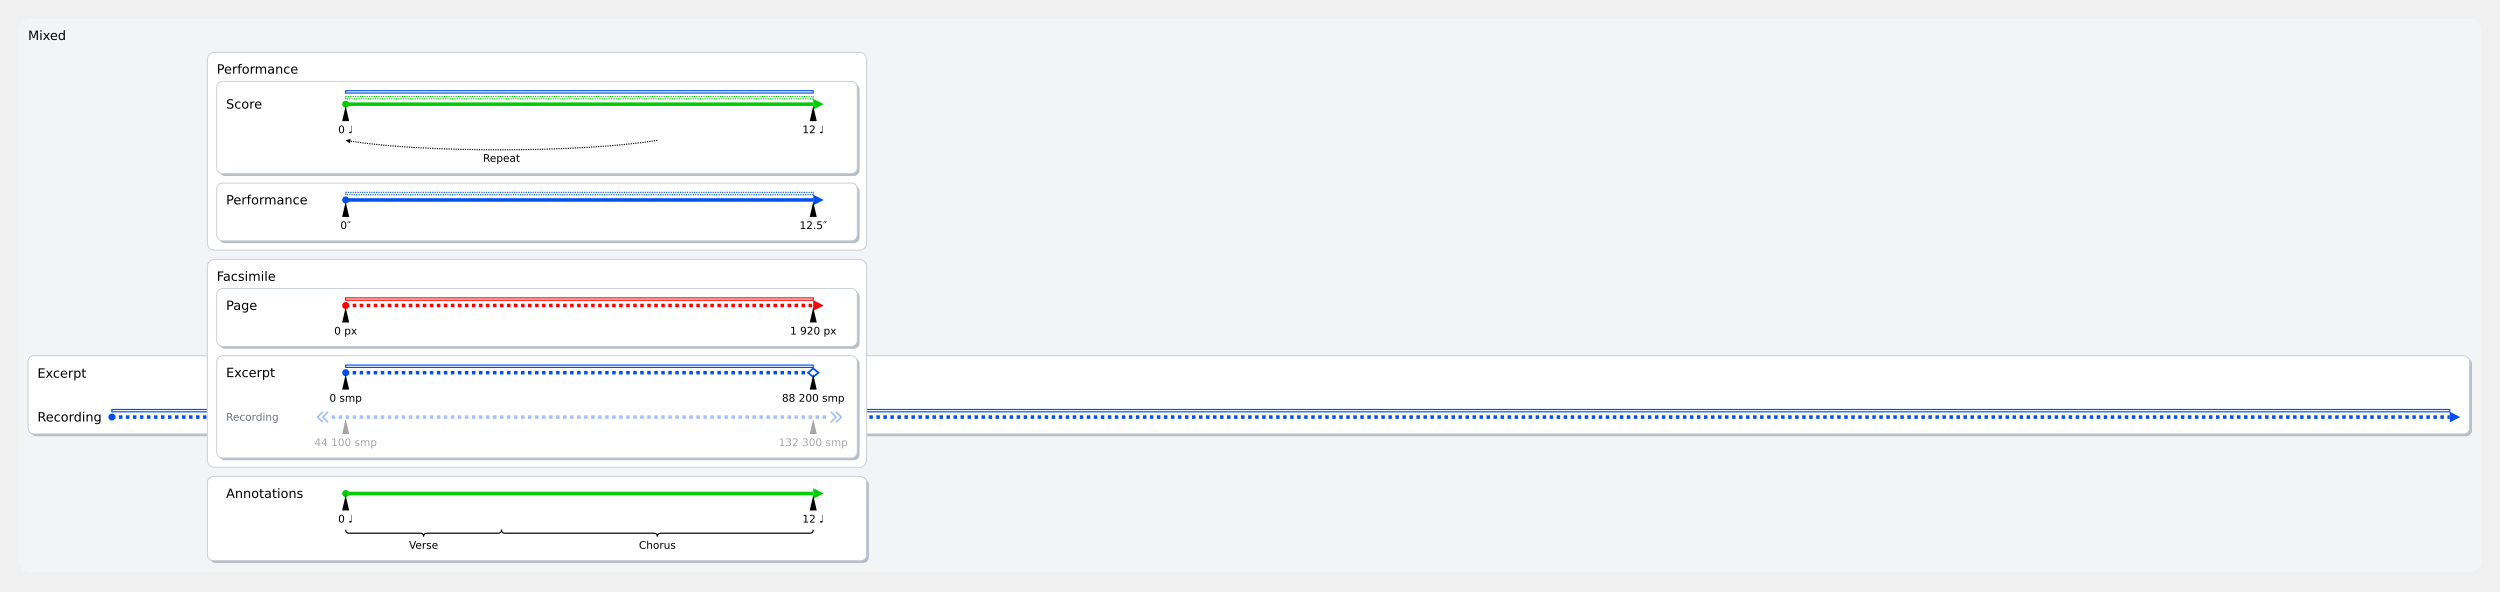
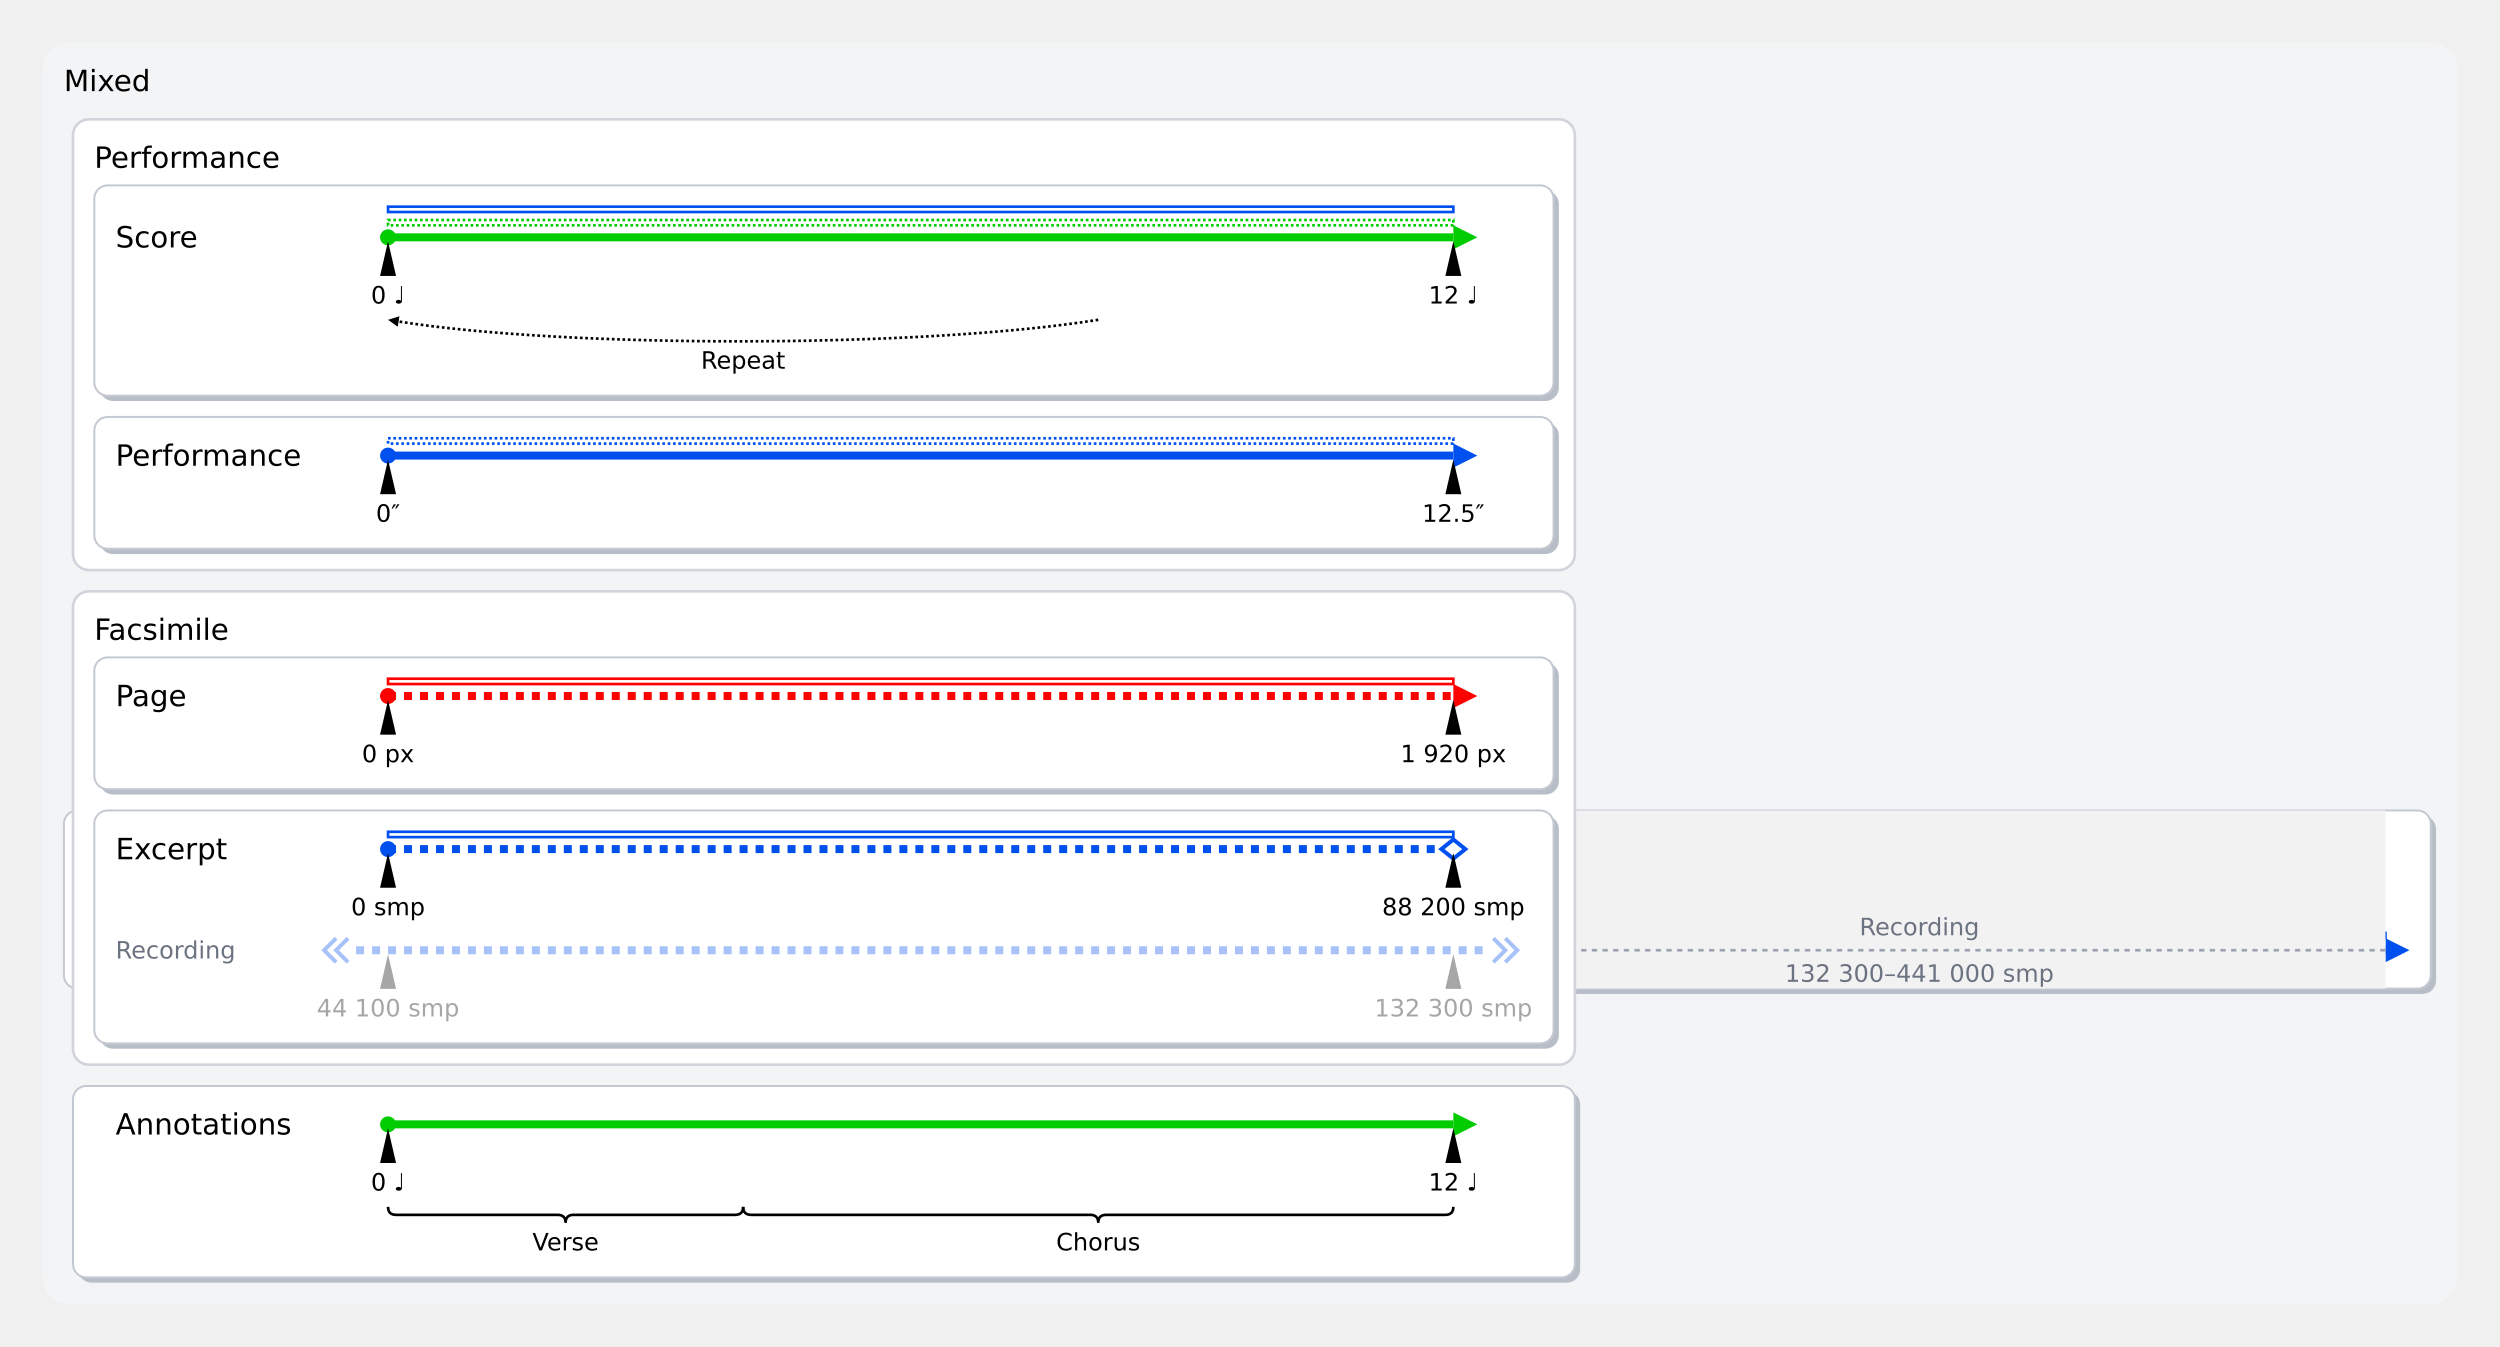
- <svg xmlns="http://www.w3.org/2000/svg" width="2138.704" height="505.629" viewBox="0 0 2138.704 505.629" font-family="DejaVu Sans, Noto Music" text-rendering="geometricPrecision" style="font-kerning:none;font-variant-ligatures:none">
+ <svg xmlns="http://www.w3.org/2000/svg" width="938.704" height="505.629" viewBox="0 0 938.704 505.629" font-family="DejaVu Sans, Noto Music" text-rendering="geometricPrecision" style="font-kerning:none;font-variant-ligatures:none">
  <g transform="translate(16 16)">
-     <rect x="0" y="0" width="2106.704" height="473.629" rx="10" fill="#F3F4F6" />
+     <rect x="0" y="0" width="906.704" height="473.629" rx="10" fill="#F3F4F6" />
    <text data-part="name" x="8" y="18.21" text-anchor="start" font-size="11" fill="#000000">Mixed</text>
-     <rect data-id="recording" data-part="card" x="10" y="290.32" width="2088.704" height="66.879" rx="5" fill="#B8BEC8" />
-     <rect data-id="recording" data-part="card" x="8" y="288.32" width="2088.704" height="66.879" rx="5" fill="#FFFFFF" stroke="#C4C9D1" stroke-width="0.75" />
-     <polygon data-id="cmap_5" points="79.704,334.297 2079.704,334.297 2079.704,336.297 79.704,336.297" fill="none" stroke="#0050EF" stroke-width="1" />
-     <polygon data-id="cmap_6" points="279.704,296.82 679.704,296.82 679.704,298.82 279.704,298.82" fill="none" stroke="#0050EF" stroke-width="1" />
-     <line data-id="recording" x1="79.704" y1="340.797" x2="2079.704" y2="340.797" stroke="#0050EF" stroke-width="3" stroke-dasharray="3 3" />
+     <rect data-id="recording" data-part="card" x="10" y="290.32" width="888.704" height="66.879" rx="5" fill="#B8BEC8" />
+     <rect data-id="recording" data-part="card" x="8" y="288.32" width="888.704" height="66.879" rx="5" fill="#FFFFFF" stroke="#C4C9D1" stroke-width="0.75" />
+     <polygon data-id="cmap_5" points="79.704,334.297 879.704,334.297 879.704,336.297 79.704,336.297" fill="none" stroke="#0050EF" stroke-width="1" />
+     <polygon data-id="cmap_6" points="129.704,296.82 529.704,296.82 529.704,298.82 129.704,298.82" fill="none" stroke="#0050EF" stroke-width="1" />
+     <line data-id="recording" x1="79.704" y1="340.797" x2="879.704" y2="340.797" stroke="#0050EF" stroke-width="3" stroke-dasharray="3 3" />
    <circle data-id="recording" cx="79.704" cy="340.797" r="3" fill="#0050EF" />
-     <polygon data-id="recording" points="2088.704,340.797 2079.704,336.297 2079.704,345.297" fill="#0050EF" />
-     <line data-id="excerpt" x1="279.704" y1="303.32" x2="675.204" y2="303.32" stroke="#0050EF" stroke-width="3" stroke-dasharray="3 3" />
-     <circle data-id="excerpt" cx="279.704" cy="303.32" r="3" fill="#0050EF" />
-     <polygon data-id="excerpt" points="675.204,303.32 679.704,299.72 684.204,303.32 679.704,306.92" fill="none" stroke="#0050EF" stroke-width="1.5" />
-     <polygon data-id="timestamp_3" points="279.704,304.82 276.704,317.82 282.704,317.82" fill="#000000" />
-     <polygon data-id="timestamp_4" points="679.704,304.82 676.704,317.82 682.704,317.82" fill="#000000" />
+     <polygon data-id="recording" points="888.704,340.797 879.704,336.297 879.704,345.297" fill="#0050EF" />
+     <line data-id="excerpt" x1="129.704" y1="303.32" x2="525.204" y2="303.32" stroke="#0050EF" stroke-width="3" stroke-dasharray="3 3" />
+     <circle data-id="excerpt" cx="129.704" cy="303.32" r="3" fill="#0050EF" />
+     <polygon data-id="excerpt" points="525.204,303.32 529.704,299.72 534.204,303.32 529.704,306.92" fill="none" stroke="#0050EF" stroke-width="1.5" />
+     <polygon data-id="timestamp_3" points="129.704,304.82 126.704,317.82 132.704,317.82" fill="#000000" />
+     <polygon data-id="timestamp_4" points="529.704,304.82 526.704,317.82 532.704,317.82" fill="#000000" />
    <text data-id="excerpt" data-part="name" x="16" y="307.128" text-anchor="start" font-size="11" fill="#000000">Excerpt</text>
    <text data-id="recording" data-part="name" x="16" y="344.605" text-anchor="start" font-size="11" fill="#000000">Recording</text>
-     <text data-id="timestamp_3" data-part="coordinate" x="279.704" y="328.174" text-anchor="middle" font-size="9" fill="#000000">0 smp</text>
-     <text data-id="timestamp_4" data-part="coordinate" x="679.704" y="328.174" text-anchor="middle" font-size="9" fill="#000000">88 200 smp</text>
-     <rect data-id="group_1" x="161.412" y="28.805" width="563.915" height="169.234" rx="6" fill="#FFFFFF" stroke="#D1D5DB" stroke-width="1" />
-     <text data-id="group_1" data-part="name" x="169.412" y="47.015" text-anchor="start" font-size="11" fill="#000000">Performance</text>
-     <rect data-id="score" data-part="card" x="171.412" y="55.609" width="547.915" height="78.953" rx="5" fill="#B8BEC8" />
-     <rect data-id="score" data-part="card" x="169.412" y="53.609" width="547.915" height="78.953" rx="5" fill="#FFFFFF" stroke="#C4C9D1" stroke-width="0.75" />
-     <polygon data-id="cmap_1" points="279.704,66.609 679.704,66.609 679.704,68.609 279.704,68.609" fill="none" stroke="#00CC00" stroke-width="1" stroke-dasharray="1 1" />
-     <polygon data-id="cmap_2" points="279.704,61.609 679.704,61.609 679.704,63.609 279.704,63.609" fill="none" stroke="#0050EF" stroke-width="1" />
-     <path data-id="jump_from_1" d="M546.37 104.086C479.704 114.753 346.37 114.753 283.653 104.718" fill="none" stroke="#000000" stroke-width="1" stroke-dasharray="1 1" />
-     <polygon data-id="jump_from_1" points="279.704,104.086 283.337,106.693 283.969,102.743" fill="#000000" />
-     <line data-id="score" x1="279.704" y1="73.109" x2="679.704" y2="73.109" stroke="#00CC00" stroke-width="3" />
-     <circle data-id="score" cx="279.704" cy="73.109" r="3" fill="#00CC00" />
-     <polygon data-id="score" points="688.704,73.109 679.704,68.609 679.704,77.609" fill="#00CC00" />
-     <polygon data-id="timestamp_9" points="279.704,74.609 276.704,87.609 282.704,87.609" fill="#000000" />
-     <polygon data-id="timestamp_10" points="679.704,74.609 676.704,87.609 682.704,87.609" fill="#000000" />
-     <text data-id="score" data-part="name" x="177.412" y="76.918" text-anchor="start" font-size="11" fill="#000000">Score</text>
-     <text data-id="timestamp_9" data-part="coordinate" x="279.704" y="97.963" text-anchor="middle" font-size="9" fill="#000000">0 ♩</text>
-     <text data-id="timestamp_10" data-part="coordinate" x="679.704" y="97.963" text-anchor="middle" font-size="9" fill="#000000">12 ♩</text>
-     <text data-id="jump_from_1" data-part="label" x="413.037" y="122.44" text-anchor="middle" font-size="9" fill="#000000">Repeat</text>
-     <rect data-id="performance" data-part="card" x="171.412" y="142.562" width="547.915" height="49.477" rx="5" fill="#B8BEC8" />
-     <rect data-id="performance" data-part="card" x="169.412" y="140.562" width="547.915" height="49.477" rx="5" fill="#FFFFFF" stroke="#C4C9D1" stroke-width="0.75" />
-     <polygon data-id="cmap_3" points="279.704,148.562 679.704,148.562 679.704,150.562 279.704,150.562" fill="none" stroke="#0050EF" stroke-width="1" stroke-dasharray="1 1" />
-     <line data-id="performance" x1="279.704" y1="155.062" x2="679.704" y2="155.062" stroke="#0050EF" stroke-width="3" />
-     <circle data-id="performance" cx="279.704" cy="155.062" r="3" fill="#0050EF" />
-     <polygon data-id="performance" points="688.704,155.062 679.704,150.562 679.704,159.562" fill="#0050EF" />
-     <polygon data-id="timestamp_7" points="279.704,156.562 276.704,169.562 282.704,169.562" fill="#000000" />
-     <polygon data-id="timestamp_8" points="679.704,156.562 676.704,169.562 682.704,169.562" fill="#000000" />
-     <text data-id="performance" data-part="name" x="177.412" y="158.871" text-anchor="start" font-size="11" fill="#000000">Performance</text>
-     <text data-id="timestamp_7" data-part="coordinate" x="279.704" y="179.917" text-anchor="middle" font-size="9" fill="#000000">0″</text>
-     <text data-id="timestamp_8" data-part="coordinate" x="679.704" y="179.917" text-anchor="middle" font-size="9" fill="#000000">12.5″</text>
-     <rect data-id="group_2" x="161.412" y="206.039" width="563.915" height="177.734" rx="6" fill="#FFFFFF" stroke="#D1D5DB" stroke-width="1" />
-     <text data-id="group_2" data-part="name" x="169.412" y="224.25" text-anchor="start" font-size="11" fill="#000000">Facsimile</text>
-     <rect data-id="page" data-part="card" x="171.412" y="232.844" width="547.915" height="49.477" rx="5" fill="#B8BEC8" />
-     <rect data-id="page" data-part="card" x="169.412" y="230.844" width="547.915" height="49.477" rx="5" fill="#FFFFFF" stroke="#C4C9D1" stroke-width="0.75" />
-     <polygon data-id="cmap_4" points="279.704,238.844 679.704,238.844 679.704,240.844 279.704,240.844" fill="none" stroke="#FF0000" stroke-width="1" />
-     <line data-id="page" x1="279.704" y1="245.344" x2="679.704" y2="245.344" stroke="#FF0000" stroke-width="3" stroke-dasharray="3 3" />
-     <circle data-id="page" cx="279.704" cy="245.344" r="3" fill="#FF0000" />
-     <polygon data-id="page" points="688.704,245.344 679.704,240.844 679.704,249.844" fill="#FF0000" />
-     <polygon data-id="timestamp_5" points="279.704,246.844 276.704,259.844 282.704,259.844" fill="#000000" />
-     <polygon data-id="timestamp_6" points="679.704,246.844 676.704,259.844 682.704,259.844" fill="#000000" />
-     <text data-id="page" data-part="name" x="177.412" y="249.152" text-anchor="start" font-size="11" fill="#000000">Page</text>
-     <text data-id="timestamp_5" data-part="coordinate" x="279.704" y="270.198" text-anchor="middle" font-size="9" fill="#000000">0 px</text>
-     <text data-id="timestamp_6" data-part="coordinate" x="679.704" y="270.198" text-anchor="middle" font-size="9" fill="#000000">1 920 px</text>
-     <rect data-id="excerpt" data-part="card" x="171.412" y="290.32" width="547.915" height="87.453" rx="5" fill="#B8BEC8" />
-     <rect data-id="excerpt" data-part="card" x="169.412" y="288.32" width="547.915" height="87.453" rx="5" fill="#FFFFFF" stroke="#C4C9D1" stroke-width="0.75" />
-     <polygon data-id="cmap_6" points="279.704,296.32 679.704,296.32 679.704,298.32 279.704,298.32" fill="none" stroke="#0050EF" stroke-width="1" />
-     <line data-id="recording" x1="267.704" y1="340.797" x2="691.704" y2="340.797" stroke="#0050EF" stroke-width="3" stroke-dasharray="3 3" opacity="0.35" />
-     <polyline data-id="recording" points="264.704,336.297 260.204,340.797 264.704,345.297" fill="none" stroke="#0050EF" stroke-width="1.5" opacity="0.35" />
-     <polyline data-id="recording" points="260.204,336.297 255.704,340.797 260.204,345.297" fill="none" stroke="#0050EF" stroke-width="1.5" opacity="0.35" />
-     <polyline data-id="recording" points="694.704,336.297 699.204,340.797 694.704,345.297" fill="none" stroke="#0050EF" stroke-width="1.5" opacity="0.35" />
-     <polyline data-id="recording" points="699.204,336.297 703.704,340.797 699.204,345.297" fill="none" stroke="#0050EF" stroke-width="1.5" opacity="0.35" />
-     <line data-id="excerpt" x1="279.704" y1="302.82" x2="675.204" y2="302.82" stroke="#0050EF" stroke-width="3" stroke-dasharray="3 3" />
-     <circle data-id="excerpt" cx="279.704" cy="302.82" r="3" fill="#0050EF" />
-     <polygon data-id="excerpt" points="675.204,302.82 679.704,299.22 684.204,302.82 679.704,306.42" fill="none" stroke="#0050EF" stroke-width="1.5" />
-     <polygon data-id="excerpt" data-part="start" points="279.704,342.297 276.704,355.297 282.704,355.297" fill="#000000" opacity="0.35" />
-     <polygon data-id="excerpt" data-part="end" points="679.704,342.297 676.704,355.297 682.704,355.297" fill="#000000" opacity="0.35" />
-     <polygon data-id="timestamp_3" points="279.704,304.32 276.704,317.32 282.704,317.32" fill="#000000" />
-     <polygon data-id="timestamp_4" points="679.704,304.32 676.704,317.32 682.704,317.32" fill="#000000" />
-     <text data-id="recording" data-part="name" x="177.412" y="343.913" text-anchor="start" font-size="9" fill="#6B7280">Recording</text>
-     <text data-id="excerpt" data-part="name" x="177.412" y="306.628" text-anchor="start" font-size="11" fill="#000000">Excerpt</text>
-     <text data-id="excerpt" data-part="start label" x="279.704" y="365.651" text-anchor="middle" font-size="9" fill="#000000" opacity="0.35">44 100 smp</text>
-     <text data-id="excerpt" data-part="end label" x="679.704" y="365.651" text-anchor="middle" font-size="9" fill="#000000" opacity="0.35">132 300 smp</text>
-     <text data-id="timestamp_3" data-part="coordinate" x="279.704" y="327.674" text-anchor="middle" font-size="9" fill="#000000">0 smp</text>
-     <text data-id="timestamp_4" data-part="coordinate" x="679.704" y="327.674" text-anchor="middle" font-size="9" fill="#000000">88 200 smp</text>
-     <rect data-id="annotations" data-part="card" x="163.412" y="393.773" width="563.915" height="71.856" rx="5" fill="#B8BEC8" />
-     <rect data-id="annotations" data-part="card" x="161.412" y="391.773" width="563.915" height="71.856" rx="5" fill="#FFFFFF" stroke="#C4C9D1" stroke-width="0.75" />
-     <path data-id="region_1" d="M279.704 437.152Q279.704 440.152 282.704 440.152L343.37 440.152Q346.37 440.152 346.37 443.152Q346.37 440.152 349.37 440.152L410.037 440.152Q413.037 440.152 413.037 437.152" fill="none" stroke="#000000" stroke-width="1" />
-     <path data-id="region_2" d="M413.037 437.152Q413.037 440.152 416.037 440.152L543.37 440.152Q546.37 440.152 546.37 443.152Q546.37 440.152 549.37 440.152L676.704 440.152Q679.704 440.152 679.704 437.152" fill="none" stroke="#000000" stroke-width="1" />
-     <line data-id="annotations" x1="279.704" y1="406.176" x2="679.704" y2="406.176" stroke="#00CC00" stroke-width="3" />
-     <circle data-id="annotations" cx="279.704" cy="406.176" r="3" fill="#00CC00" />
-     <polygon data-id="annotations" points="688.704,406.176 679.704,401.676 679.704,410.676" fill="#00CC00" />
-     <polygon data-id="timestamp_1" points="279.704,407.676 276.704,420.676 282.704,420.676" fill="#000000" />
-     <polygon data-id="timestamp_2" points="679.704,407.676 676.704,420.676 682.704,420.676" fill="#000000" />
-     <text data-id="annotations" data-part="name" x="177.412" y="409.984" text-anchor="start" font-size="11" fill="#000000">Annotations</text>
-     <text data-id="timestamp_1" data-part="coordinate" x="279.704" y="431.03" text-anchor="middle" font-size="9" fill="#000000">0 ♩</text>
-     <text data-id="timestamp_2" data-part="coordinate" x="679.704" y="431.03" text-anchor="middle" font-size="9" fill="#000000">12 ♩</text>
-     <text data-id="region_1" data-part="label" x="346.37" y="453.506" text-anchor="middle" font-size="9" fill="#000000">Verse</text>
-     <text data-id="region_2" data-part="label" x="546.37" y="453.506" text-anchor="middle" font-size="9" fill="#000000">Chorus</text>
+     <text data-id="timestamp_3" data-part="coordinate" x="129.704" y="328.174" text-anchor="middle" font-size="9" fill="#000000">0 smp</text>
+     <text data-id="timestamp_4" data-part="coordinate" x="529.704" y="328.174" text-anchor="middle" font-size="9" fill="#000000">88 200 smp</text>
+     <rect data-id="recording" data-part="elision" x="79.704" y="288.32" width="50" height="66.879" fill="#F2F2F2" />
+     <line data-id="recording" data-part="elision" x1="79.704" y1="340.797" x2="129.704" y2="340.797" stroke="#9CA3AF" stroke-width="1" stroke-dasharray="2 2" />
+     <rect data-id="recording" data-part="elision" x="529.704" y="288.32" width="350" height="66.879" fill="#F2F2F2" />
+     <line data-id="recording" data-part="elision" x1="529.704" y1="340.797" x2="879.704" y2="340.797" stroke="#9CA3AF" stroke-width="1" stroke-dasharray="2 2" />
+     <text data-id="recording" data-part="elision name" x="104.704" y="335.174" text-anchor="middle" font-size="9" fill="#6B7280">Recording</text>
+     <text data-id="recording" data-part="elision coordinate" x="104.704" y="352.651" text-anchor="middle" font-size="9" fill="#6B7280">0–44 10…</text>
+     <text data-id="recording" data-part="elision name" x="704.704" y="335.174" text-anchor="middle" font-size="9" fill="#6B7280">Recording</text>
+     <text data-id="recording" data-part="elision coordinate" x="704.704" y="352.651" text-anchor="middle" font-size="9" fill="#6B7280">132 300–441 000 smp</text>
+     <rect data-id="group_1" x="11.412" y="28.805" width="563.915" height="169.234" rx="6" fill="#FFFFFF" stroke="#D1D5DB" stroke-width="1" />
+     <text data-id="group_1" data-part="name" x="19.412" y="47.015" text-anchor="start" font-size="11" fill="#000000">Performance</text>
+     <rect data-id="score" data-part="card" x="21.412" y="55.609" width="547.915" height="78.953" rx="5" fill="#B8BEC8" />
+     <rect data-id="score" data-part="card" x="19.412" y="53.609" width="547.915" height="78.953" rx="5" fill="#FFFFFF" stroke="#C4C9D1" stroke-width="0.75" />
+     <polygon data-id="cmap_1" points="129.704,66.609 529.704,66.609 529.704,68.609 129.704,68.609" fill="none" stroke="#00CC00" stroke-width="1" stroke-dasharray="1 1" />
+     <polygon data-id="cmap_2" points="129.704,61.609 529.704,61.609 529.704,63.609 129.704,63.609" fill="none" stroke="#0050EF" stroke-width="1" />
+     <path data-id="jump_from_1" d="M396.37 104.086C329.704 114.753 196.37 114.753 133.653 104.718" fill="none" stroke="#000000" stroke-width="1" stroke-dasharray="1 1" />
+     <polygon data-id="jump_from_1" points="129.704,104.086 133.337,106.693 133.969,102.743" fill="#000000" />
+     <line data-id="score" x1="129.704" y1="73.109" x2="529.704" y2="73.109" stroke="#00CC00" stroke-width="3" />
+     <circle data-id="score" cx="129.704" cy="73.109" r="3" fill="#00CC00" />
+     <polygon data-id="score" points="538.704,73.109 529.704,68.609 529.704,77.609" fill="#00CC00" />
+     <polygon data-id="timestamp_9" points="129.704,74.609 126.704,87.609 132.704,87.609" fill="#000000" />
+     <polygon data-id="timestamp_10" points="529.704,74.609 526.704,87.609 532.704,87.609" fill="#000000" />
+     <text data-id="score" data-part="name" x="27.412" y="76.918" text-anchor="start" font-size="11" fill="#000000">Score</text>
+     <text data-id="timestamp_9" data-part="coordinate" x="129.704" y="97.963" text-anchor="middle" font-size="9" fill="#000000">0 ♩</text>
+     <text data-id="timestamp_10" data-part="coordinate" x="529.704" y="97.963" text-anchor="middle" font-size="9" fill="#000000">12 ♩</text>
+     <text data-id="jump_from_1" data-part="label" x="263.037" y="122.44" text-anchor="middle" font-size="9" fill="#000000">Repeat</text>
+     <rect data-id="performance" data-part="card" x="21.412" y="142.562" width="547.915" height="49.477" rx="5" fill="#B8BEC8" />
+     <rect data-id="performance" data-part="card" x="19.412" y="140.562" width="547.915" height="49.477" rx="5" fill="#FFFFFF" stroke="#C4C9D1" stroke-width="0.75" />
+     <polygon data-id="cmap_3" points="129.704,148.562 529.704,148.562 529.704,150.562 129.704,150.562" fill="none" stroke="#0050EF" stroke-width="1" stroke-dasharray="1 1" />
+     <line data-id="performance" x1="129.704" y1="155.062" x2="529.704" y2="155.062" stroke="#0050EF" stroke-width="3" />
+     <circle data-id="performance" cx="129.704" cy="155.062" r="3" fill="#0050EF" />
+     <polygon data-id="performance" points="538.704,155.062 529.704,150.562 529.704,159.562" fill="#0050EF" />
+     <polygon data-id="timestamp_7" points="129.704,156.562 126.704,169.562 132.704,169.562" fill="#000000" />
+     <polygon data-id="timestamp_8" points="529.704,156.562 526.704,169.562 532.704,169.562" fill="#000000" />
+     <text data-id="performance" data-part="name" x="27.412" y="158.871" text-anchor="start" font-size="11" fill="#000000">Performance</text>
+     <text data-id="timestamp_7" data-part="coordinate" x="129.704" y="179.917" text-anchor="middle" font-size="9" fill="#000000">0″</text>
+     <text data-id="timestamp_8" data-part="coordinate" x="529.704" y="179.917" text-anchor="middle" font-size="9" fill="#000000">12.5″</text>
+     <rect data-id="group_2" x="11.412" y="206.039" width="563.915" height="177.734" rx="6" fill="#FFFFFF" stroke="#D1D5DB" stroke-width="1" />
+     <text data-id="group_2" data-part="name" x="19.412" y="224.25" text-anchor="start" font-size="11" fill="#000000">Facsimile</text>
+     <rect data-id="page" data-part="card" x="21.412" y="232.844" width="547.915" height="49.477" rx="5" fill="#B8BEC8" />
+     <rect data-id="page" data-part="card" x="19.412" y="230.844" width="547.915" height="49.477" rx="5" fill="#FFFFFF" stroke="#C4C9D1" stroke-width="0.75" />
+     <polygon data-id="cmap_4" points="129.704,238.844 529.704,238.844 529.704,240.844 129.704,240.844" fill="none" stroke="#FF0000" stroke-width="1" />
+     <line data-id="page" x1="129.704" y1="245.344" x2="529.704" y2="245.344" stroke="#FF0000" stroke-width="3" stroke-dasharray="3 3" />
+     <circle data-id="page" cx="129.704" cy="245.344" r="3" fill="#FF0000" />
+     <polygon data-id="page" points="538.704,245.344 529.704,240.844 529.704,249.844" fill="#FF0000" />
+     <polygon data-id="timestamp_5" points="129.704,246.844 126.704,259.844 132.704,259.844" fill="#000000" />
+     <polygon data-id="timestamp_6" points="529.704,246.844 526.704,259.844 532.704,259.844" fill="#000000" />
+     <text data-id="page" data-part="name" x="27.412" y="249.152" text-anchor="start" font-size="11" fill="#000000">Page</text>
+     <text data-id="timestamp_5" data-part="coordinate" x="129.704" y="270.198" text-anchor="middle" font-size="9" fill="#000000">0 px</text>
+     <text data-id="timestamp_6" data-part="coordinate" x="529.704" y="270.198" text-anchor="middle" font-size="9" fill="#000000">1 920 px</text>
+     <rect data-id="excerpt" data-part="card" x="21.412" y="290.32" width="547.915" height="87.453" rx="5" fill="#B8BEC8" />
+     <rect data-id="excerpt" data-part="card" x="19.412" y="288.32" width="547.915" height="87.453" rx="5" fill="#FFFFFF" stroke="#C4C9D1" stroke-width="0.75" />
+     <polygon data-id="cmap_6" points="129.704,296.32 529.704,296.32 529.704,298.32 129.704,298.32" fill="none" stroke="#0050EF" stroke-width="1" />
+     <line data-id="recording" x1="117.704" y1="340.797" x2="541.704" y2="340.797" stroke="#0050EF" stroke-width="3" stroke-dasharray="3 3" opacity="0.35" />
+     <polyline data-id="recording" points="114.704,336.297 110.204,340.797 114.704,345.297" fill="none" stroke="#0050EF" stroke-width="1.5" opacity="0.35" />
+     <polyline data-id="recording" points="110.204,336.297 105.704,340.797 110.204,345.297" fill="none" stroke="#0050EF" stroke-width="1.5" opacity="0.35" />
+     <polyline data-id="recording" points="544.704,336.297 549.204,340.797 544.704,345.297" fill="none" stroke="#0050EF" stroke-width="1.5" opacity="0.35" />
+     <polyline data-id="recording" points="549.204,336.297 553.704,340.797 549.204,345.297" fill="none" stroke="#0050EF" stroke-width="1.5" opacity="0.35" />
+     <line data-id="excerpt" x1="129.704" y1="302.82" x2="525.204" y2="302.82" stroke="#0050EF" stroke-width="3" stroke-dasharray="3 3" />
+     <circle data-id="excerpt" cx="129.704" cy="302.82" r="3" fill="#0050EF" />
+     <polygon data-id="excerpt" points="525.204,302.82 529.704,299.22 534.204,302.82 529.704,306.42" fill="none" stroke="#0050EF" stroke-width="1.5" />
+     <polygon data-id="excerpt" data-part="start" points="129.704,342.297 126.704,355.297 132.704,355.297" fill="#000000" opacity="0.35" />
+     <polygon data-id="excerpt" data-part="end" points="529.704,342.297 526.704,355.297 532.704,355.297" fill="#000000" opacity="0.35" />
+     <polygon data-id="timestamp_3" points="129.704,304.32 126.704,317.32 132.704,317.32" fill="#000000" />
+     <polygon data-id="timestamp_4" points="529.704,304.32 526.704,317.32 532.704,317.32" fill="#000000" />
+     <text data-id="recording" data-part="name" x="27.412" y="343.913" text-anchor="start" font-size="9" fill="#6B7280">Recording</text>
+     <text data-id="excerpt" data-part="name" x="27.412" y="306.628" text-anchor="start" font-size="11" fill="#000000">Excerpt</text>
+     <text data-id="excerpt" data-part="start label" x="129.704" y="365.651" text-anchor="middle" font-size="9" fill="#000000" opacity="0.35">44 100 smp</text>
+     <text data-id="excerpt" data-part="end label" x="529.704" y="365.651" text-anchor="middle" font-size="9" fill="#000000" opacity="0.35">132 300 smp</text>
+     <text data-id="timestamp_3" data-part="coordinate" x="129.704" y="327.674" text-anchor="middle" font-size="9" fill="#000000">0 smp</text>
+     <text data-id="timestamp_4" data-part="coordinate" x="529.704" y="327.674" text-anchor="middle" font-size="9" fill="#000000">88 200 smp</text>
+     <rect data-id="annotations" data-part="card" x="13.412" y="393.773" width="563.915" height="71.856" rx="5" fill="#B8BEC8" />
+     <rect data-id="annotations" data-part="card" x="11.412" y="391.773" width="563.915" height="71.856" rx="5" fill="#FFFFFF" stroke="#C4C9D1" stroke-width="0.75" />
+     <path data-id="region_1" d="M129.704 437.152Q129.704 440.152 132.704 440.152L193.37 440.152Q196.37 440.152 196.37 443.152Q196.37 440.152 199.37 440.152L260.037 440.152Q263.037 440.152 263.037 437.152" fill="none" stroke="#000000" stroke-width="1" />
+     <path data-id="region_2" d="M263.037 437.152Q263.037 440.152 266.037 440.152L393.37 440.152Q396.37 440.152 396.37 443.152Q396.37 440.152 399.37 440.152L526.704 440.152Q529.704 440.152 529.704 437.152" fill="none" stroke="#000000" stroke-width="1" />
+     <line data-id="annotations" x1="129.704" y1="406.176" x2="529.704" y2="406.176" stroke="#00CC00" stroke-width="3" />
+     <circle data-id="annotations" cx="129.704" cy="406.176" r="3" fill="#00CC00" />
+     <polygon data-id="annotations" points="538.704,406.176 529.704,401.676 529.704,410.676" fill="#00CC00" />
+     <polygon data-id="timestamp_1" points="129.704,407.676 126.704,420.676 132.704,420.676" fill="#000000" />
+     <polygon data-id="timestamp_2" points="529.704,407.676 526.704,420.676 532.704,420.676" fill="#000000" />
+     <text data-id="annotations" data-part="name" x="27.412" y="409.984" text-anchor="start" font-size="11" fill="#000000">Annotations</text>
+     <text data-id="timestamp_1" data-part="coordinate" x="129.704" y="431.03" text-anchor="middle" font-size="9" fill="#000000">0 ♩</text>
+     <text data-id="timestamp_2" data-part="coordinate" x="529.704" y="431.03" text-anchor="middle" font-size="9" fill="#000000">12 ♩</text>
+     <text data-id="region_1" data-part="label" x="196.37" y="453.506" text-anchor="middle" font-size="9" fill="#000000">Verse</text>
+     <text data-id="region_2" data-part="label" x="396.37" y="453.506" text-anchor="middle" font-size="9" fill="#000000">Chorus</text>
  </g>
</svg>
